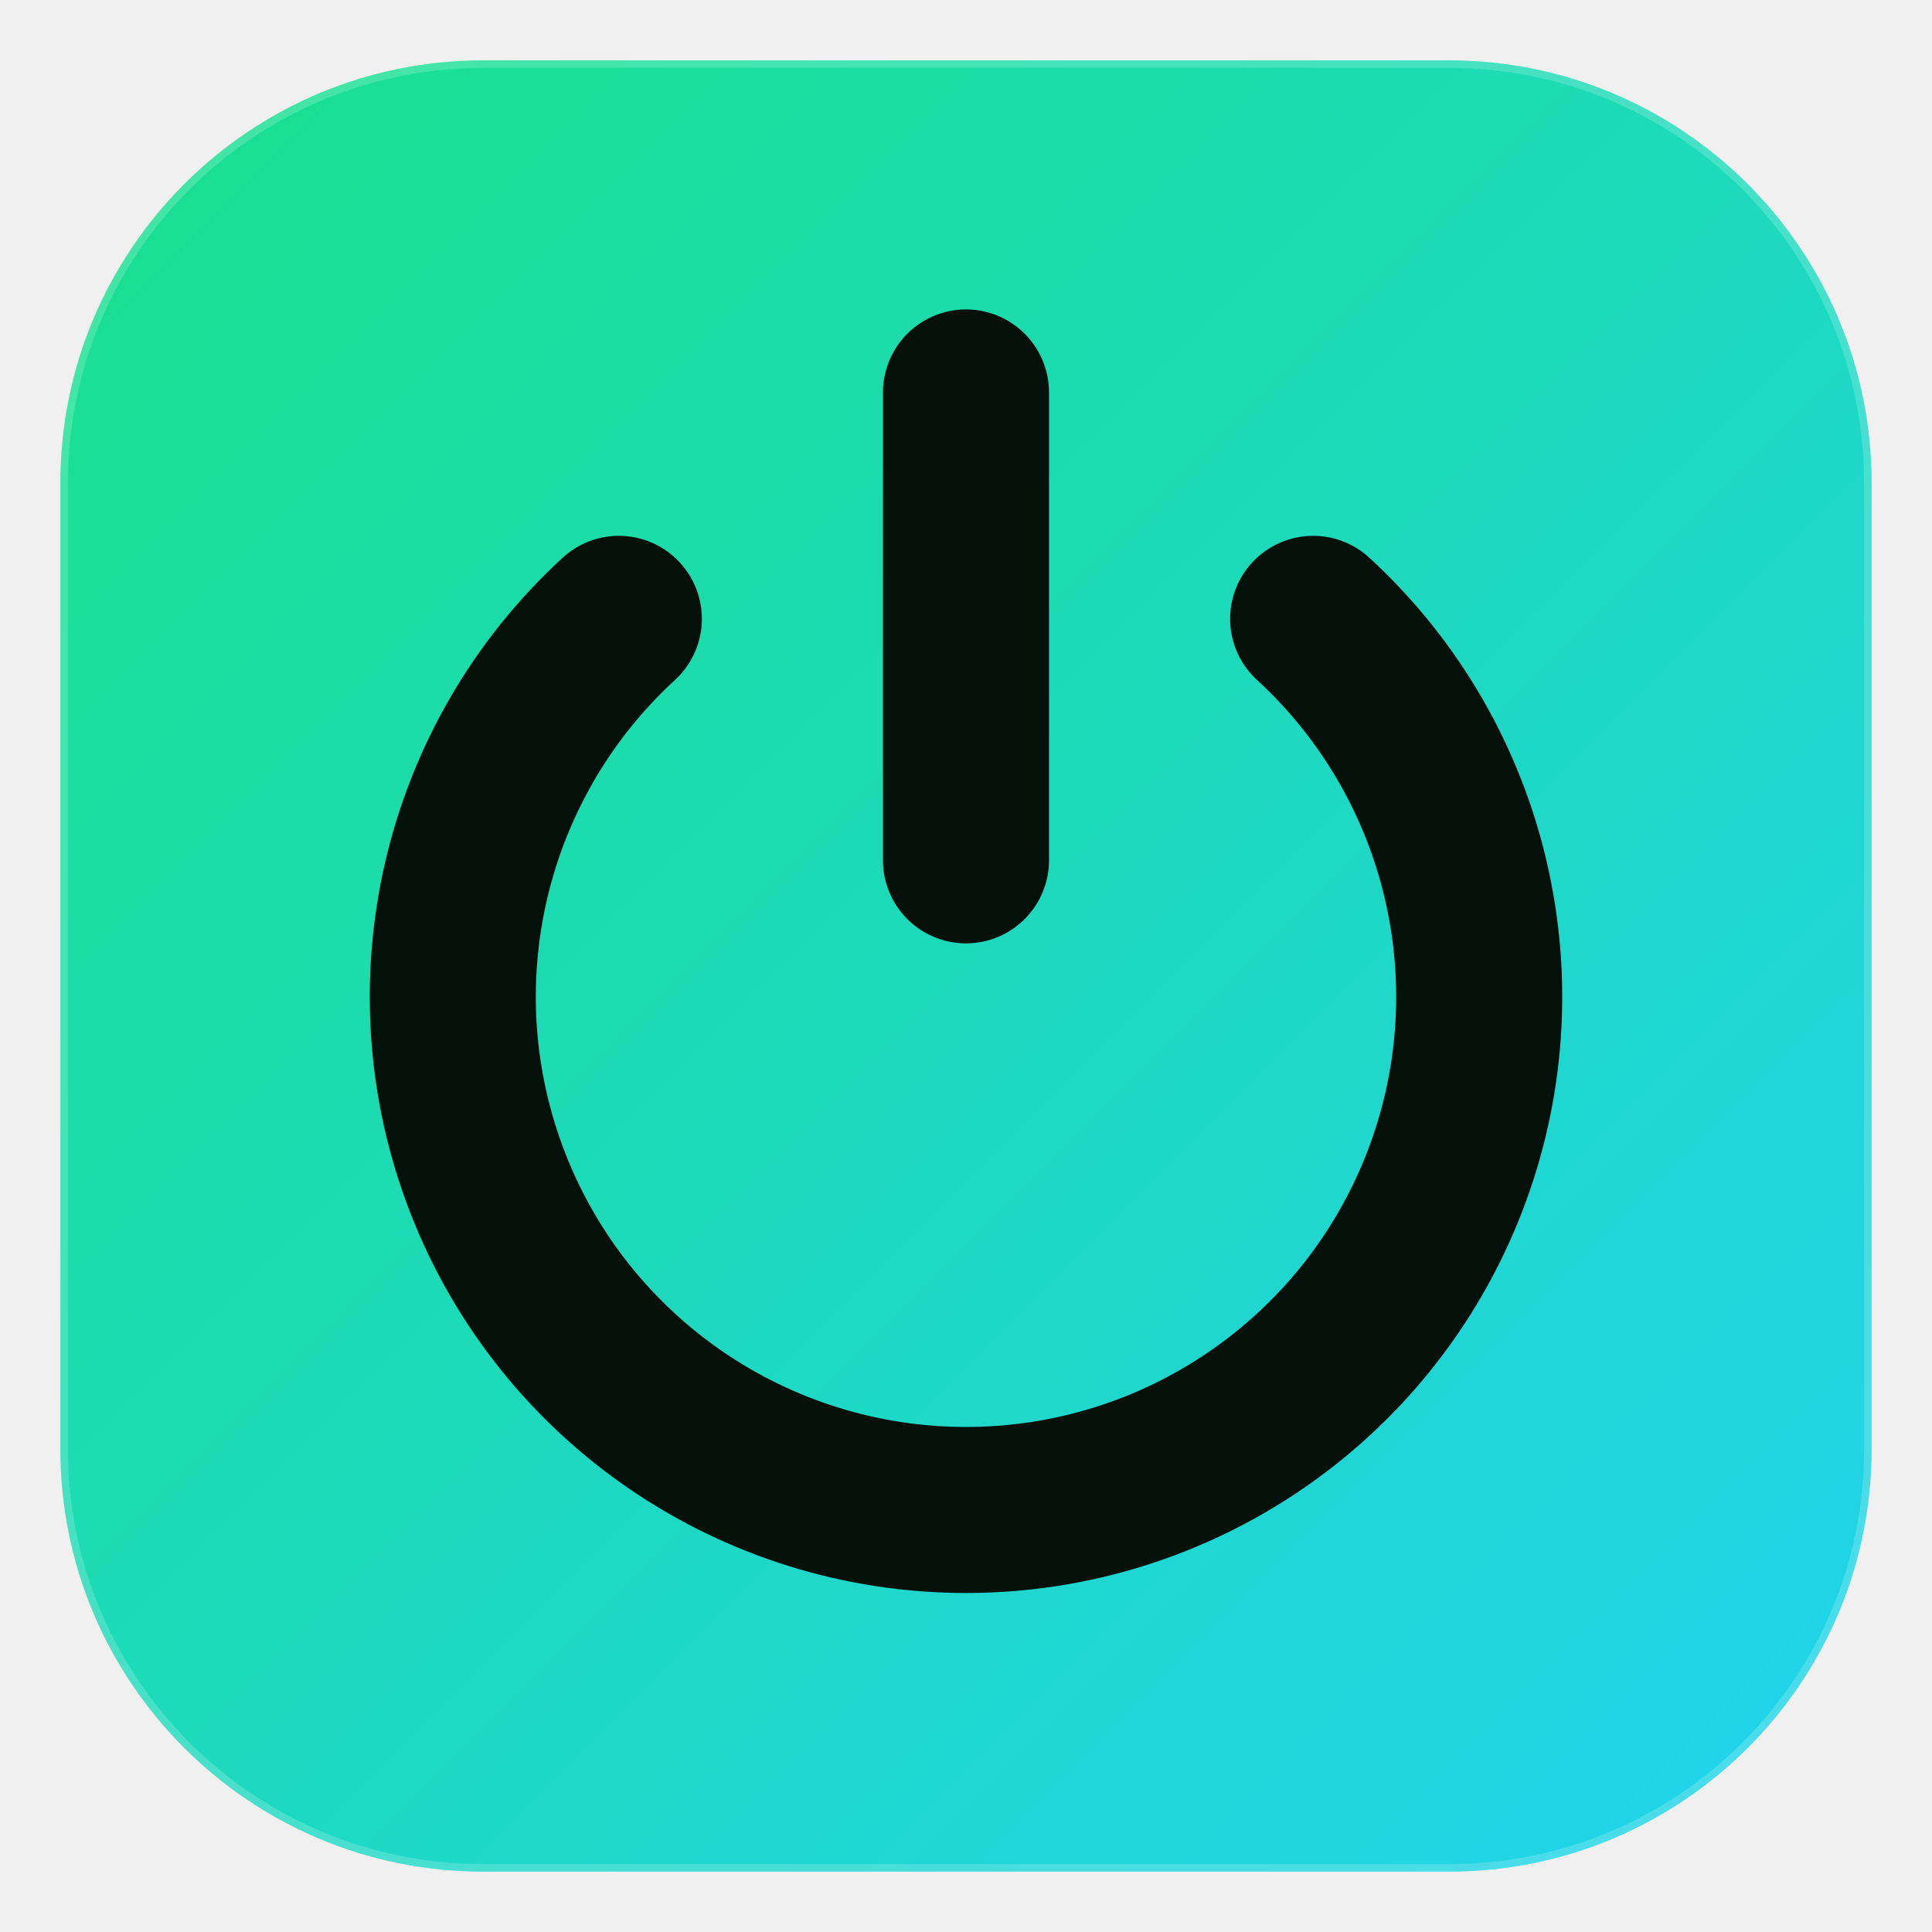
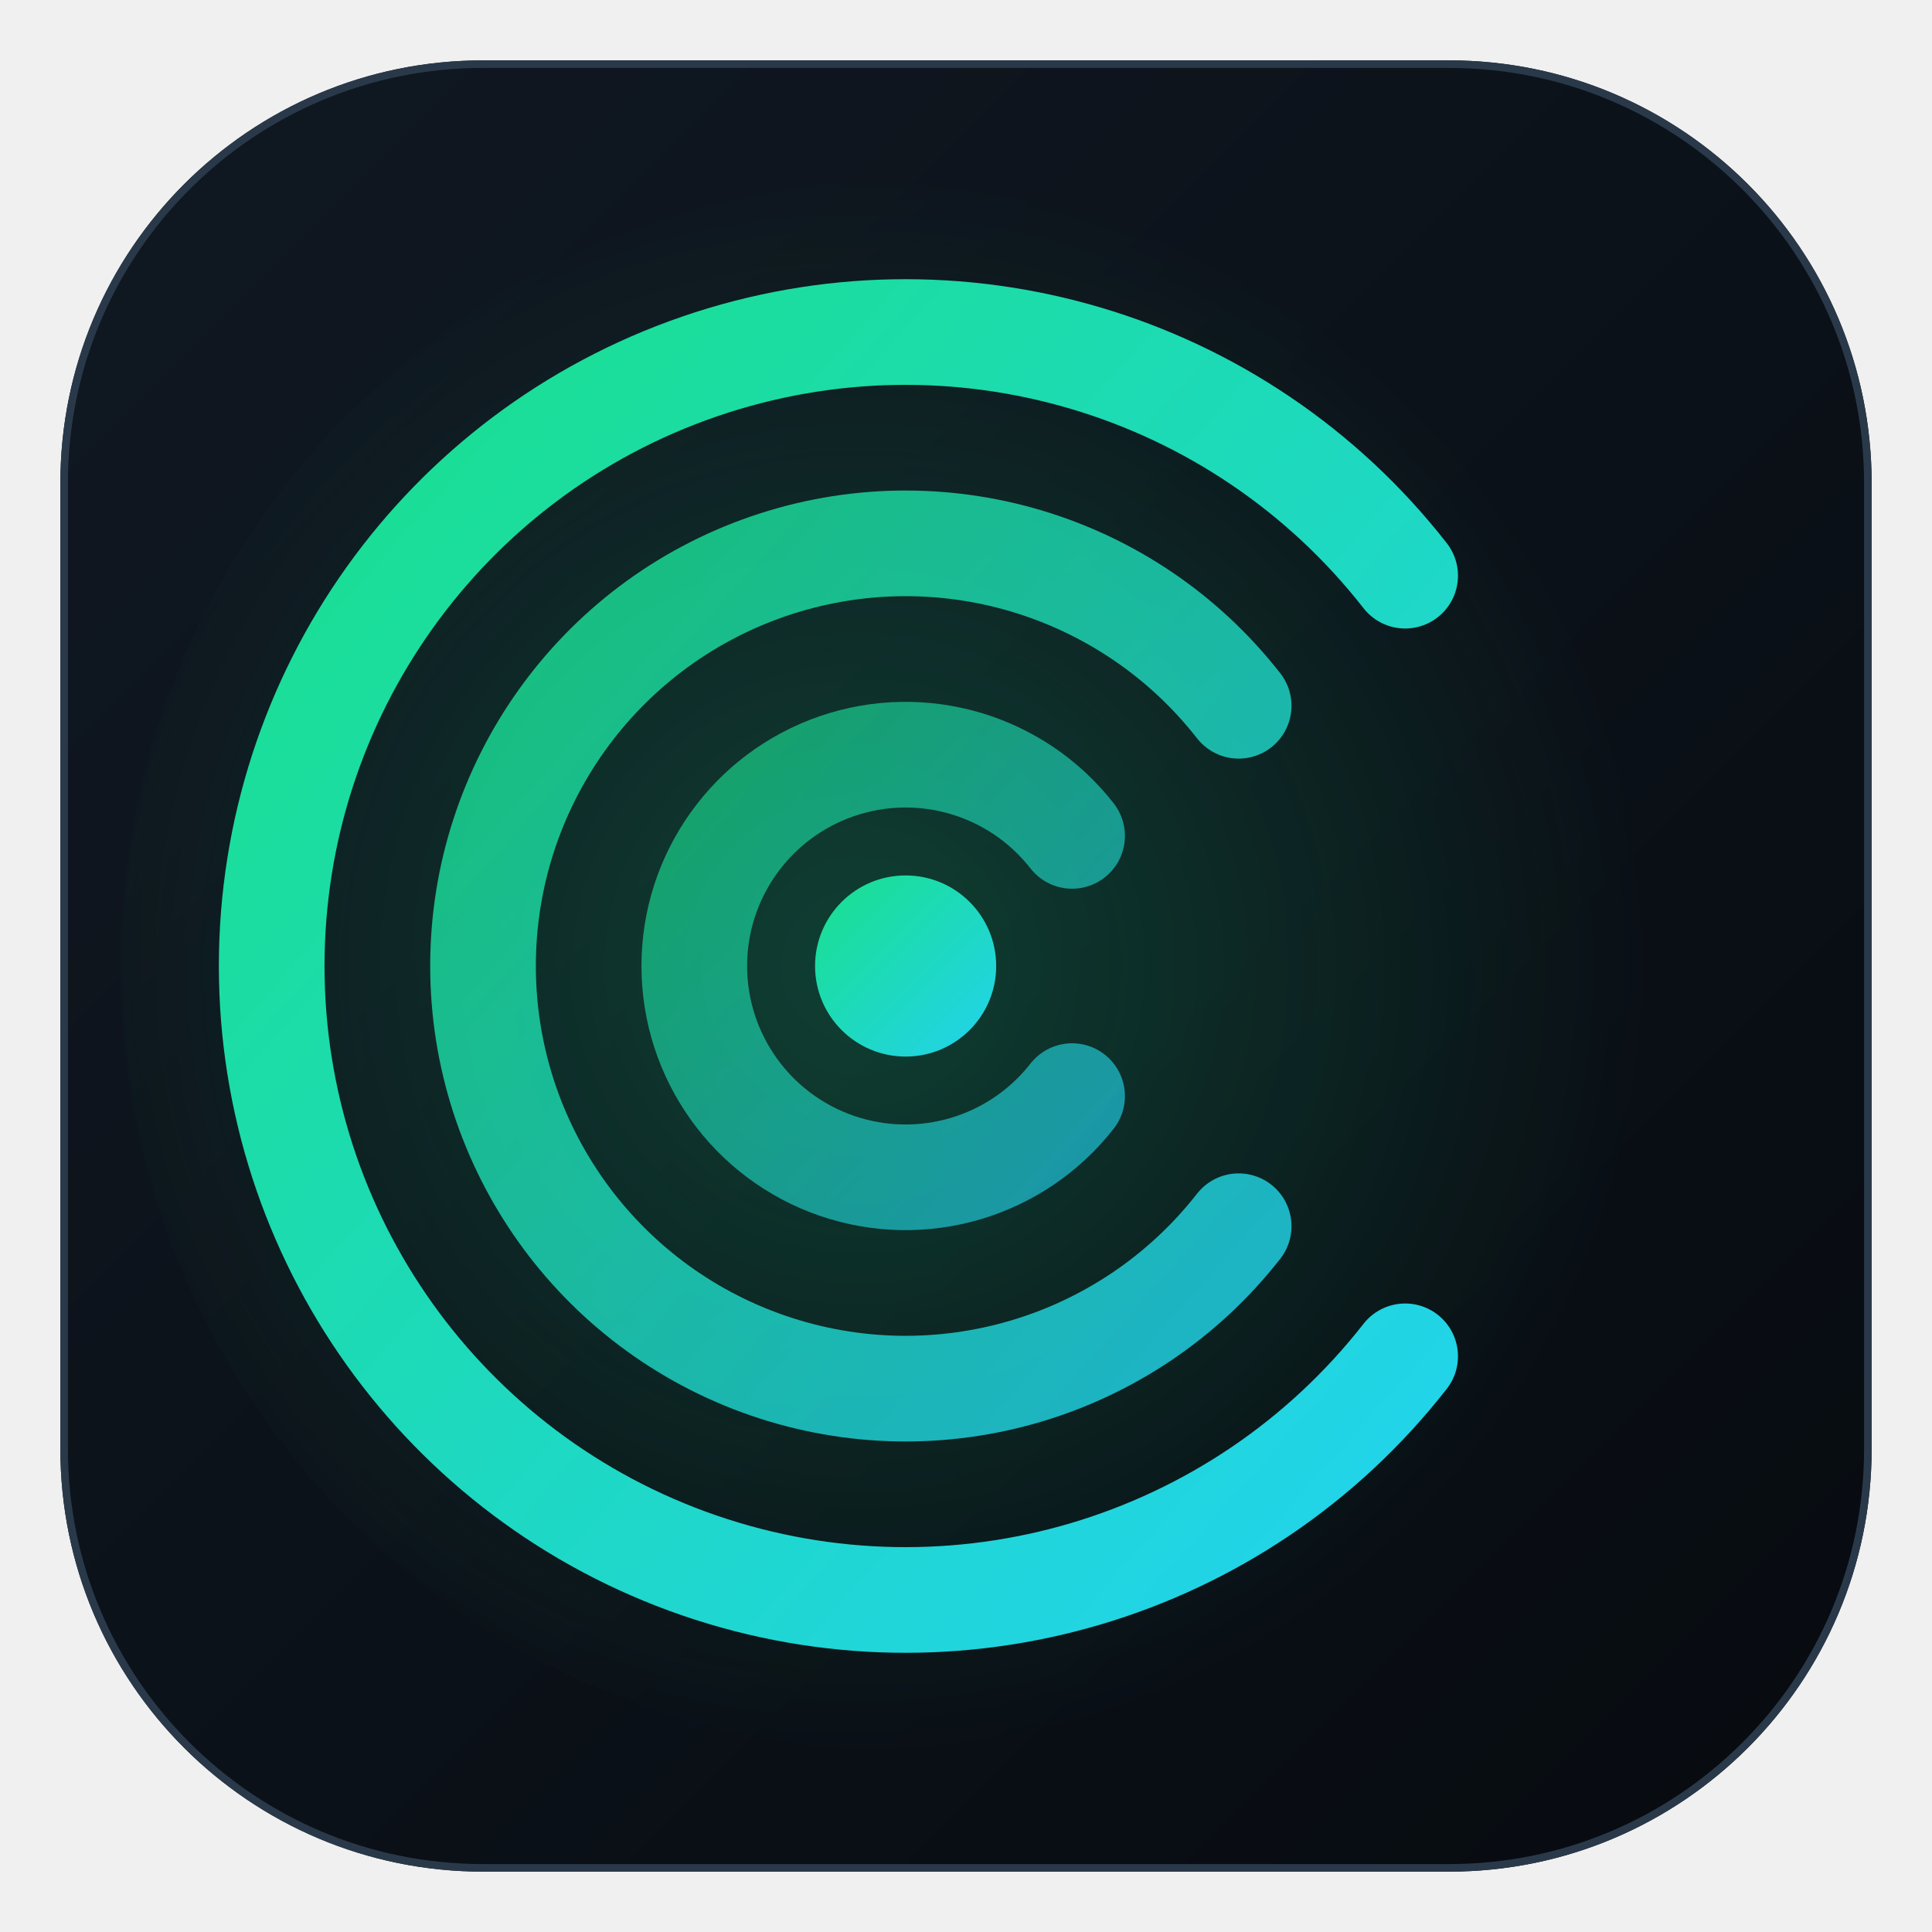
<svg xmlns="http://www.w3.org/2000/svg" viewBox="0 0 256 256" width="256" height="256" role="img" aria-label="CiciPDA logo">
  <defs>
+     <linearGradient id="bg" x1="0" y1="0" x2="1" y2="1">
+       <stop offset="0" stop-color="#101822" />
+       <stop offset="1" stop-color="#070B10" />
+     </linearGradient>
    <linearGradient id="g" x1="0" y1="0" x2="1" y2="1">
      <stop offset="0" stop-color="#19E08B" />
      <stop offset="1" stop-color="#22D3EE" />
    </linearGradient>
+     <radialGradient id="glow" cx="0.47" cy="0.5" r="0.5">
+       <stop offset="0" stop-color="#19E08B" stop-opacity=".22" />
+       <stop offset="1" stop-color="#19E08B" stop-opacity="0" />
+     </radialGradient>
  </defs>
-   <rect x="8" y="8" width="240" height="240" rx="56" fill="url(#g)" />
-   <rect x="8.5" y="8.5" width="239" height="239" rx="55.5" fill="none" stroke="#ffffff" stroke-opacity=".18" />
-   <g fill="none" stroke="#04110B" stroke-width="22" stroke-linecap="round" stroke-linejoin="round">
-     <path d="M128 52v62" />
-     <path d="M82 82a68 68 0 1 0 92 0" />
+   <rect x="8" y="8" width="240" height="240" rx="56" fill="url(#bg)" />
+   <rect x="8.5" y="8.5" width="239" height="239" rx="55.5" fill="none" stroke="#2A394A" stroke-width="1" />
+   <circle cx="120" cy="128" r="104" fill="url(#glow)" />
+   <g fill="none" stroke="url(#g)" stroke-width="14" stroke-linecap="round">
+     <path d="M186.19 76.28A84 84 0 1 0 186.19 179.72" opacity="1" />
+     <path d="M164.13 93.52A56 56 0 1 0 164.13 162.48" opacity=".82" />
+     <path d="M142.06 110.76A28 28 0 1 0 142.06 145.24" opacity=".64" />
  </g>
+   <circle cx="120" cy="128" r="12" fill="url(#g)" />
</svg>
